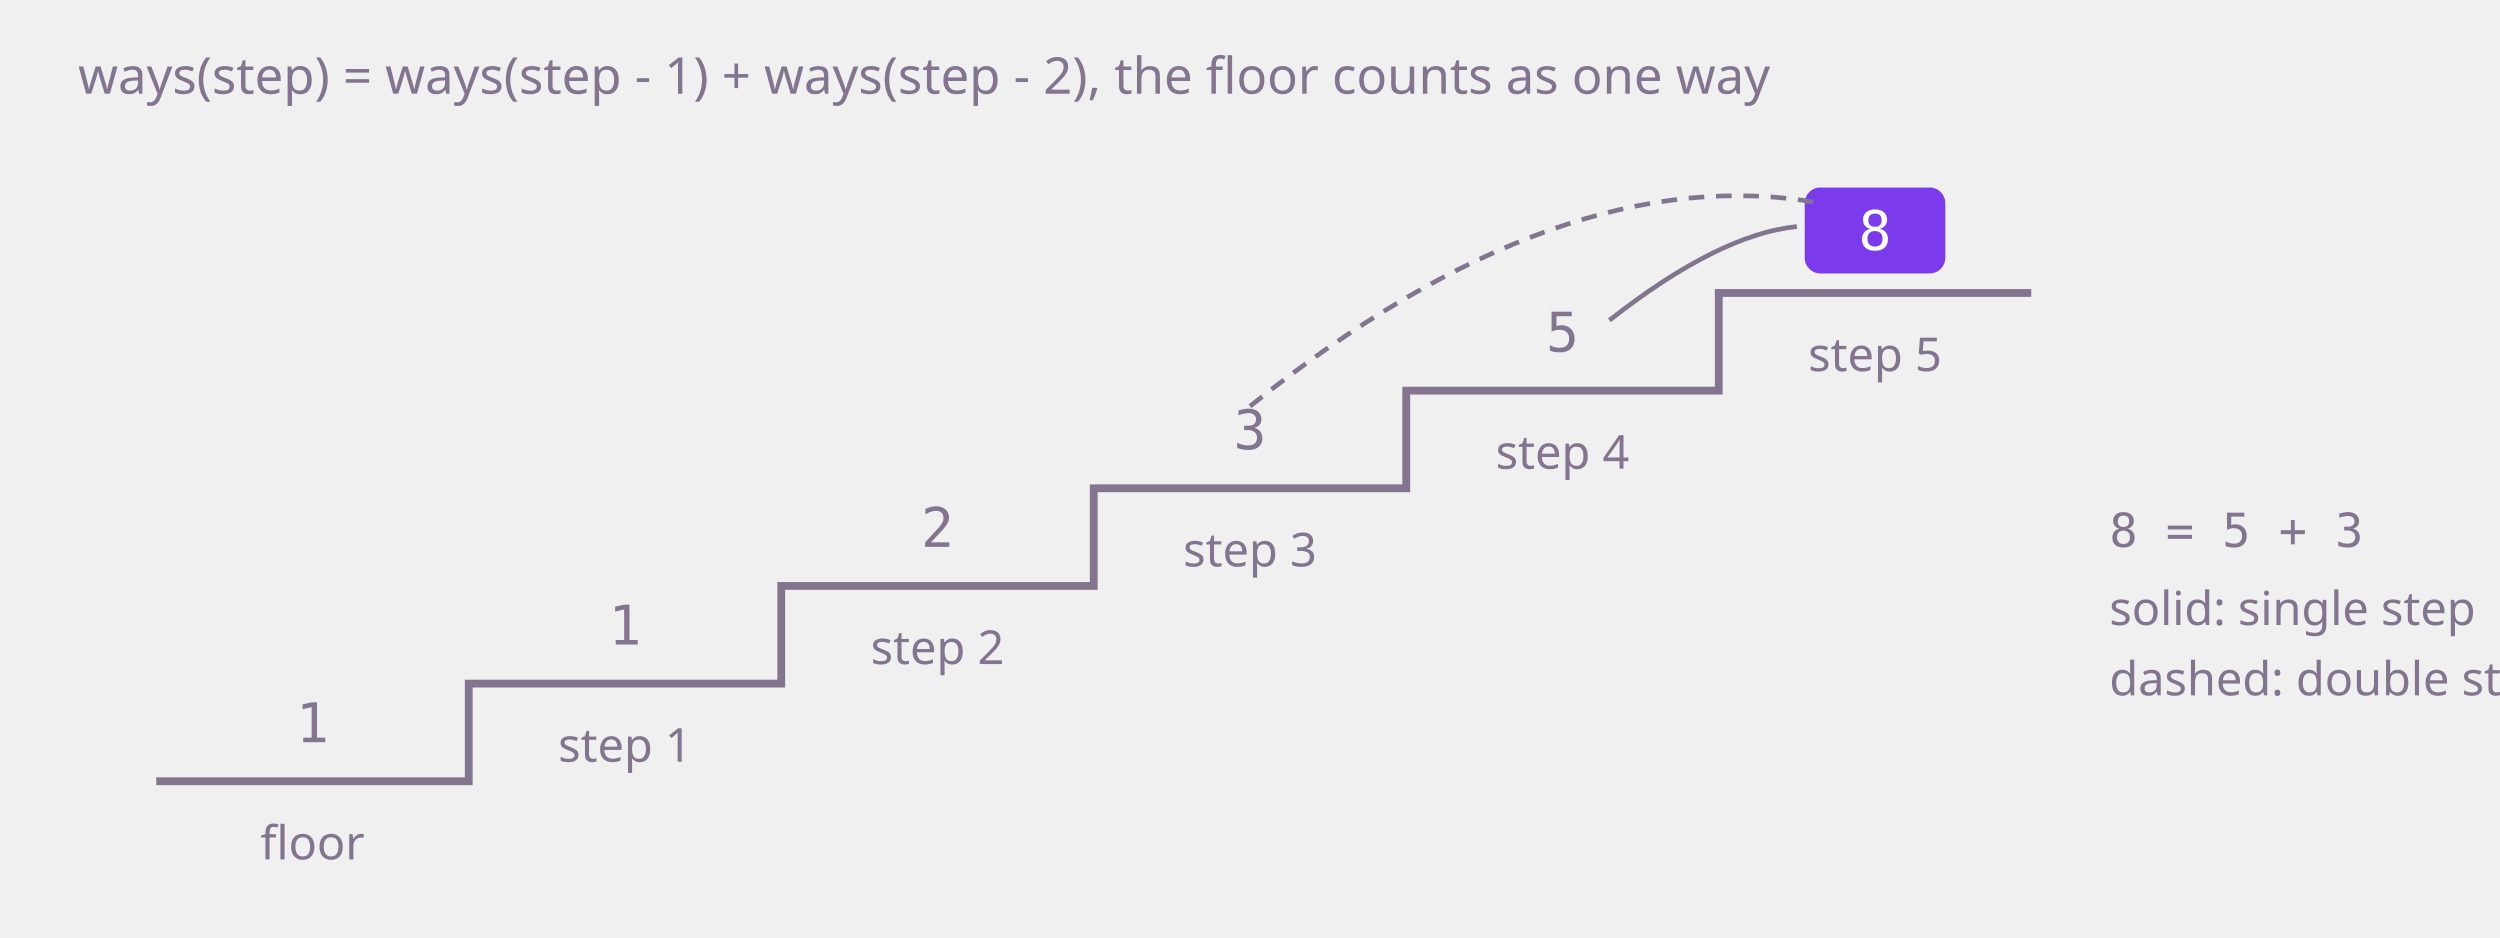
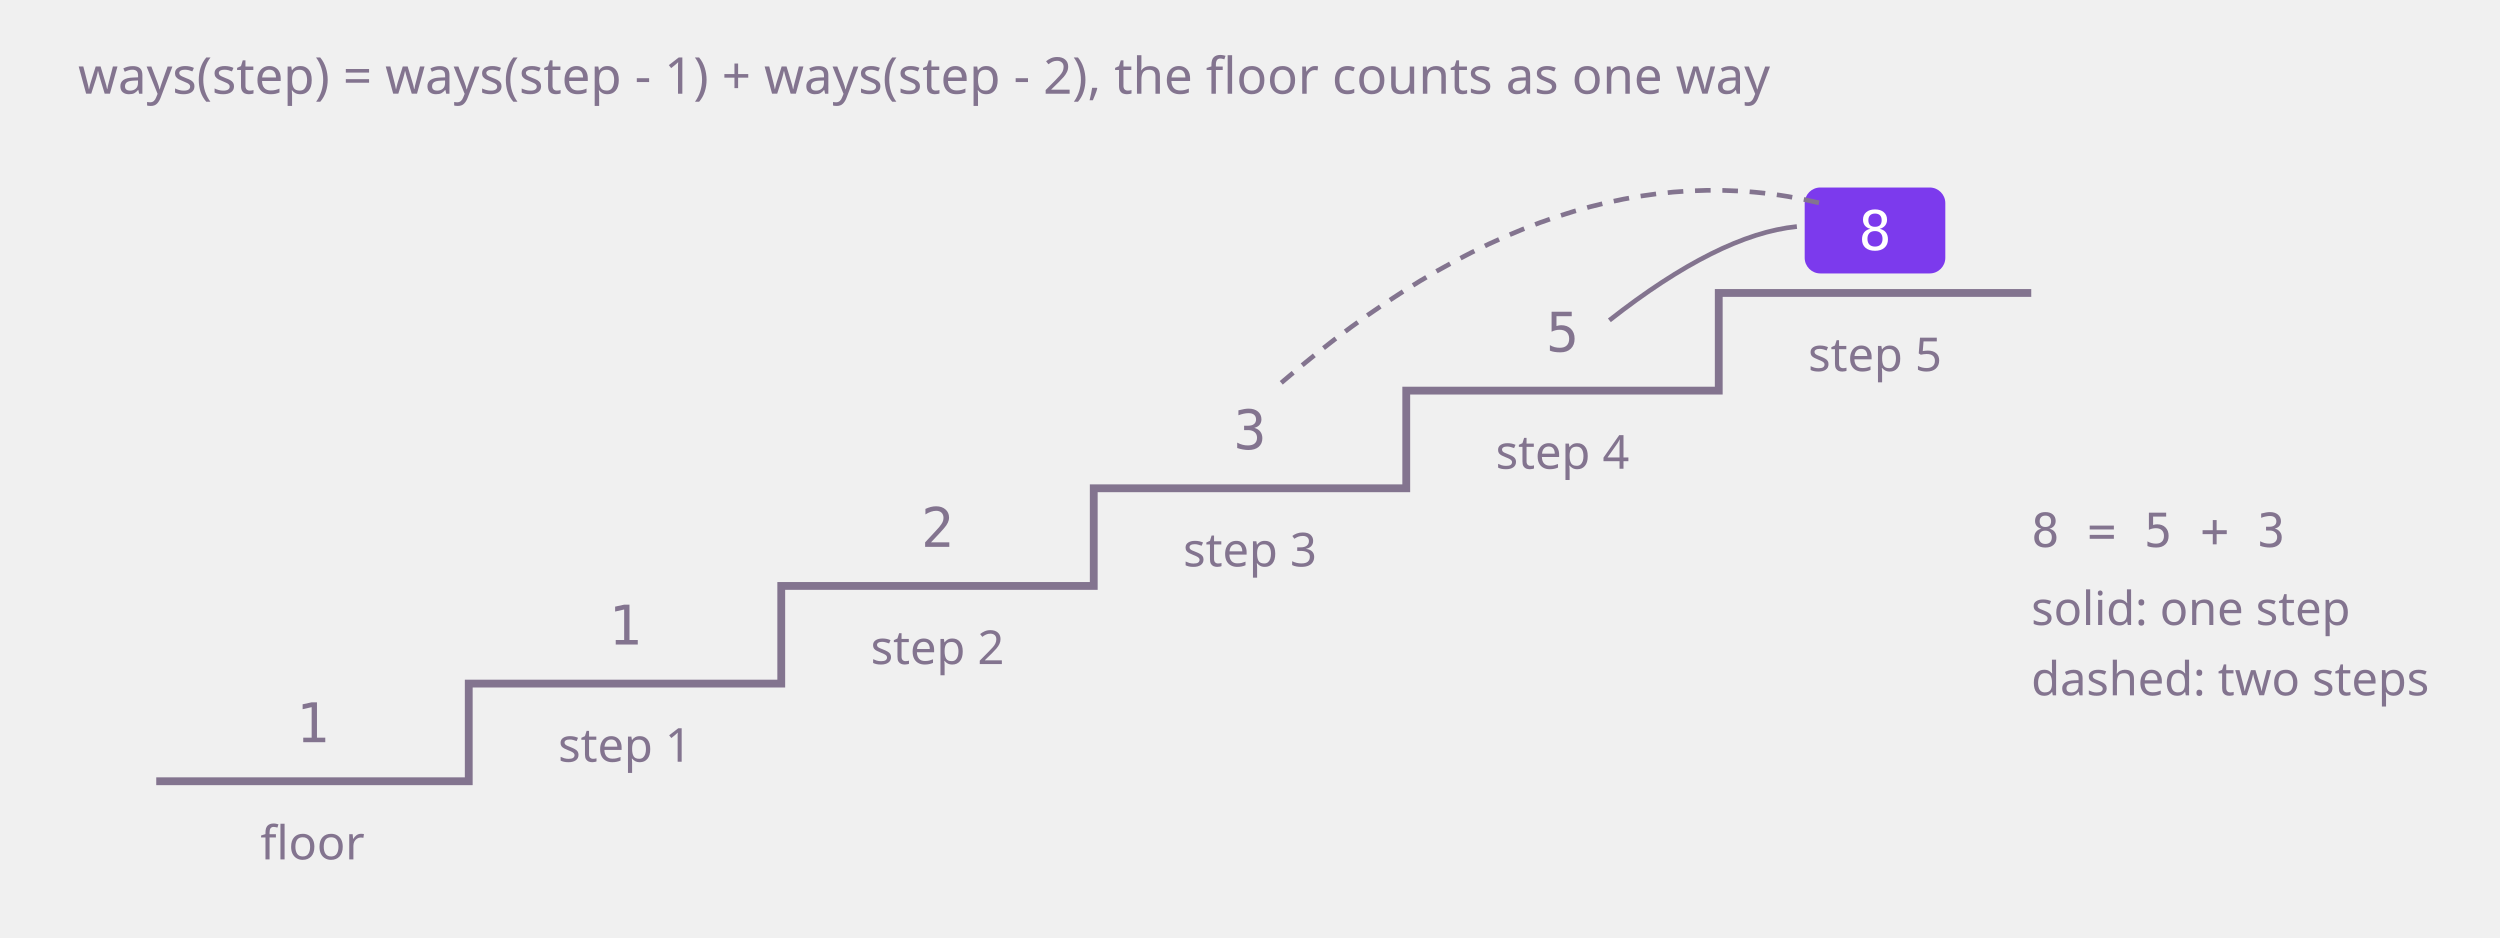
<svg xmlns="http://www.w3.org/2000/svg" viewBox="0 0 640 240" width="640" height="240" role="img">
  <text x="20" y="24" font-family="Hanken Grotesk, Segoe UI, sans-serif" font-size="13" fill="#83748f" text-anchor="start">ways(step) = ways(step - 1) + ways(step - 2), the floor counts as one way</text>
  <path d="M 40 200 L 120 200 L 120 175 L 200 175 L 200 150 L 280 150 L 280 125 L 360 125 L 360 100 L 440 100 L 440 75 L 520 75" stroke="#83748f" stroke-width="2" fill="none" />
  <text x="80" y="190" font-family="JetBrains Mono, Consolas, monospace" font-size="14" fill="#83748f" text-anchor="middle">1</text>
  <text x="160" y="165" font-family="JetBrains Mono, Consolas, monospace" font-size="14" fill="#83748f" text-anchor="middle">1</text>
  <text x="240" y="140" font-family="JetBrains Mono, Consolas, monospace" font-size="14" fill="#83748f" text-anchor="middle">2</text>
  <text x="320" y="115" font-family="JetBrains Mono, Consolas, monospace" font-size="14" fill="#83748f" text-anchor="middle">3</text>
  <text x="400" y="90" font-family="JetBrains Mono, Consolas, monospace" font-size="14" fill="#83748f" text-anchor="middle">5</text>
  <rect x="462" y="48" width="36" height="22" rx="4" fill="#7c3aed" />
  <text x="480" y="64" font-family="JetBrains Mono, Consolas, monospace" font-size="14" fill="#ffffff" text-anchor="middle">8</text>
  <text x="80" y="220" font-family="Hanken Grotesk, Segoe UI, sans-serif" font-size="12" fill="#83748f" text-anchor="middle">floor</text>
  <text x="160" y="195" font-family="Hanken Grotesk, Segoe UI, sans-serif" font-size="12" fill="#83748f" text-anchor="middle">step 1</text>
  <text x="240" y="170" font-family="Hanken Grotesk, Segoe UI, sans-serif" font-size="12" fill="#83748f" text-anchor="middle">step 2</text>
  <text x="320" y="145" font-family="Hanken Grotesk, Segoe UI, sans-serif" font-size="12" fill="#83748f" text-anchor="middle">step 3</text>
  <text x="400" y="120" font-family="Hanken Grotesk, Segoe UI, sans-serif" font-size="12" fill="#83748f" text-anchor="middle">step 4</text>
  <text x="480" y="95" font-family="Hanken Grotesk, Segoe UI, sans-serif" font-size="12" fill="#83748f" text-anchor="middle">step 5</text>
-   <path d="M 320 104 Q 400 40 466 52" stroke="#83748f" stroke-width="1.2" stroke-dasharray="4 3" fill="none" />
+   <path d="M 328 98 Q 400 36 466 52" stroke="#83748f" stroke-width="1.2" stroke-dasharray="4 3" fill="none" />
  <path d="M 412 82 Q 440 60 460 58" stroke="#83748f" stroke-width="1.2" fill="none" />
-   <text x="540" y="140" font-family="JetBrains Mono, Consolas, monospace" font-size="12" fill="#83748f" text-anchor="start">8 = 5 + 3</text>
-   <text x="540" y="160" font-family="Hanken Grotesk, Segoe UI, sans-serif" font-size="12" fill="#83748f" text-anchor="start">solid: single step</text>
-   <text x="540" y="178" font-family="Hanken Grotesk, Segoe UI, sans-serif" font-size="12" fill="#83748f" text-anchor="start">dashed: double step</text>
+   <text x="520" y="140" font-family="JetBrains Mono, Consolas, monospace" font-size="12" fill="#83748f" text-anchor="start">8 = 5 + 3</text>
+   <text x="520" y="160" font-family="Hanken Grotesk, Segoe UI, sans-serif" font-size="12" fill="#83748f" text-anchor="start">solid: one step</text>
+   <text x="520" y="178" font-family="Hanken Grotesk, Segoe UI, sans-serif" font-size="12" fill="#83748f" text-anchor="start">dashed: two steps</text>
</svg>
